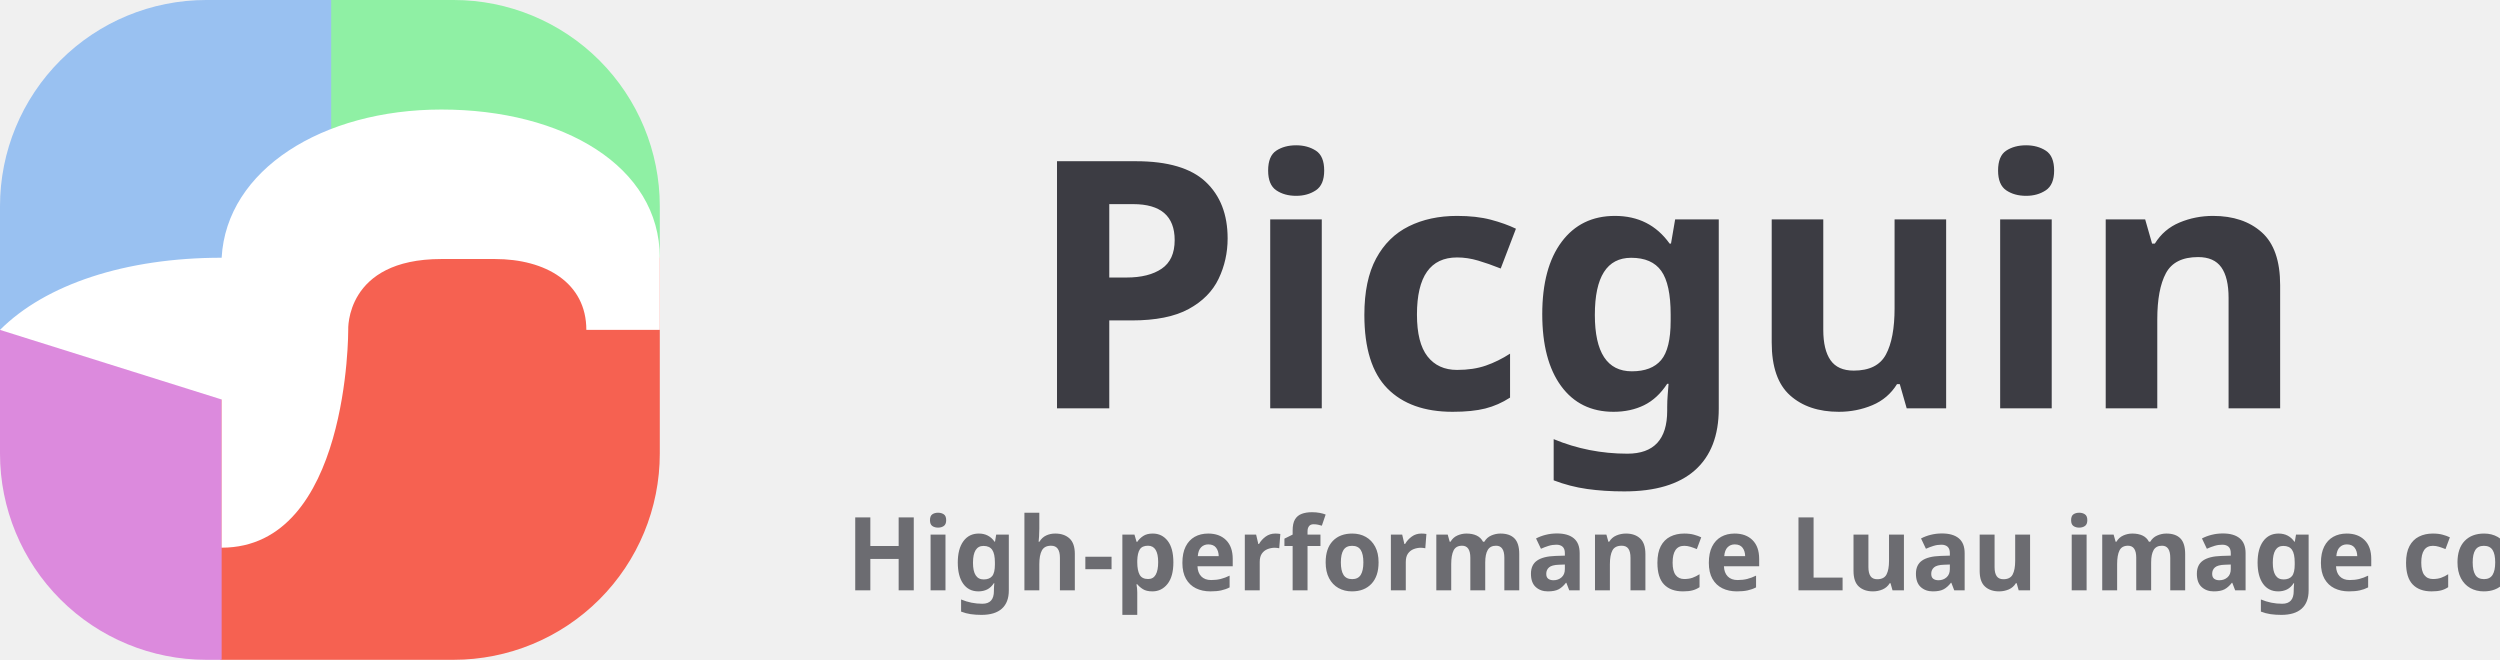
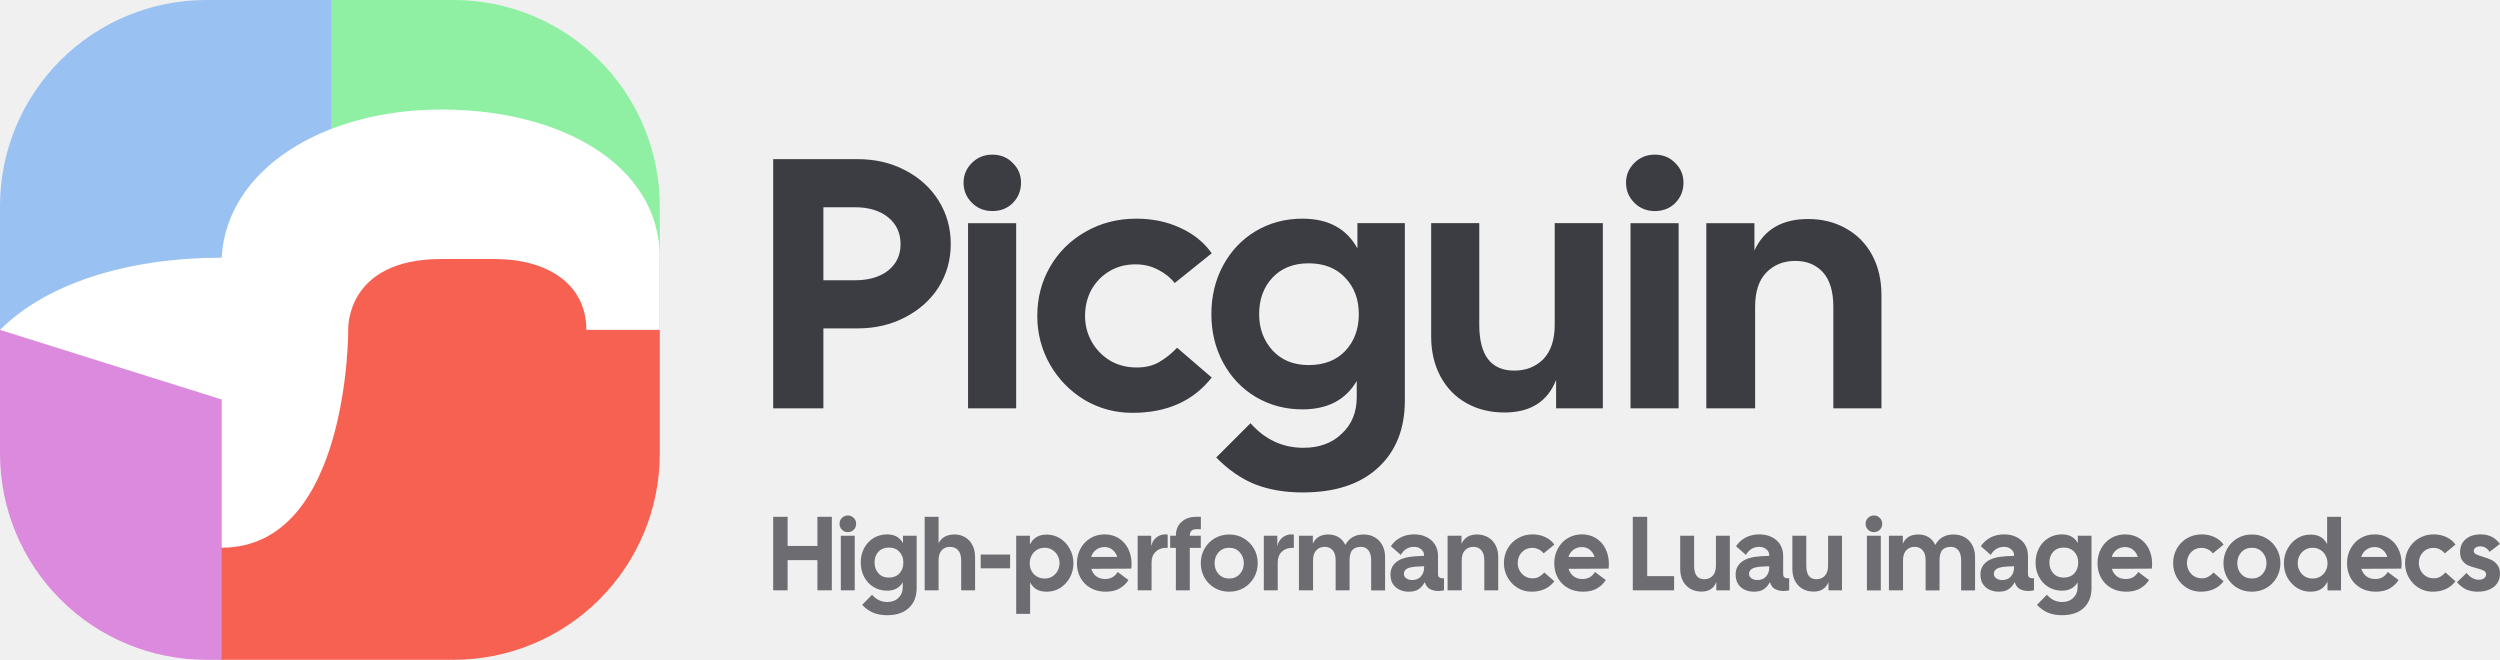
<svg xmlns="http://www.w3.org/2000/svg" width="1940" height="512" version="1.1" viewBox="0 0 1940 512" xml:space="preserve">
  <g id="logo" transform="scale(.25)" stroke-miterlimit="2" stroke-width="0">
    <g id="channels">
      <path d="m684 796v1252h724c169.74 0 332.53-67.428 452.55-187.45 120.02-120.02 187.45-282.81 187.45-452.55v-612z" fill="#f66151" style="paint-order:markers stroke fill" />
      <path d="m0 1020v388c0 169.74 67.428 332.53 187.45 452.55 120.02 120.02 282.81 187.45 452.55 187.45h48v-1028z" fill="#dc8add" style="paint-order:markers stroke fill" />
      <path d="m1024 0v800h1024v-160c0-169.74-67.428-332.53-187.45-452.55-120.02-120.02-282.81-187.45-452.55-187.45z" fill="#8ff0a4" style="paint-order:markers stroke fill" />
      <path d="m 0,640 v 384 H 1028 V 0 H 640 C 470.26,0 307.47,67.428 187.45,187.45 67.43,307.47 0,470.26 0,640 Z" fill="#99c1f1" style="paint-order:markers stroke fill" />
    </g>
    <path id="icon" d="m1370 340c-368.6 0-667.09 186.39-682 460-298.48 0-546.69 82.692-688 224l688 216v460c396.37 0 392.89-676 392.89-676s-10.426-220 289.11-220h166c157.58 0 284 73.647 284 220h228v-224c0-283.65-299.8-460-678-460z" fill="#fff" style="paint-order:markers stroke fill" />
  </g>
-   <text id="tagline" transform="scale(.98964 1.0105)" x="602.358" y="453.359" direction="rtl" fill="#3c3c43" fill-opacity=".733" font-family="'Cal Sans'" font-size="78.449px" font-weight="bold" stroke-linecap="round" stroke-linejoin="round" stroke-miterlimit="2" stroke-width="0" text-align="end" text-anchor="end" style="font-feature-settings:'ss03';font-variant-caps:normal;font-variant-east-asian:normal;font-variant-ligatures:normal;font-variant-numeric:normal;paint-order:markers stroke fill" xml:space="preserve">
-     <tspan x="602.358" y="453.359" fill="#3c3c43" fill-opacity=".733" font-family="'Cal Sans'" font-size="78.449px" font-weight="bold" stroke-width="0" style="font-feature-settings:'ss03';font-variant-caps:normal;font-variant-east-asian:normal;font-variant-ligatures:normal;font-variant-numeric:normal">High-performance Luau image codecs</tspan>
-   </text>
-   <text id="title" x="586.571" y="316.871" direction="rtl" fill="#3c3c43" font-family="'Cal Sans'" font-size="268.58px" font-weight="bold" stroke-linecap="round" stroke-linejoin="round" stroke-miterlimit="2" stroke-width="0" text-align="end" text-anchor="end" style="font-feature-settings:'ss03';font-variant-caps:normal;font-variant-east-asian:normal;font-variant-ligatures:normal;font-variant-numeric:normal;paint-order:markers stroke fill" xml:space="preserve">
-     <tspan x="586.571" y="316.871" fill="#3c3c43" stroke-width="0">Picguin</tspan>
-   </text>
+   <path id="tagline" transform="scale(.98964 1.0105)" d="m606.28 396.88h11.297v22.358h23.378v-22.358h11.297v56.483h-11.297v-23.221h-23.378v23.221h-11.297zm53.031 14.513h10.904v41.97h-10.904zm5.491-2.746q-2.746 0-4.628-1.883t-1.883-4.55q0-2.589 1.883-4.472 1.883-1.883 4.628-1.883 2.824 0 4.628 1.883 1.883 1.804 1.883 4.472 0 2.746-1.883 4.628-1.804 1.804-4.628 1.804zm30.83 63.779q-6.197 0-10.904-1.883-4.628-1.883-8.708-6.041l7.766-7.766q4.942 5.57 12.003 5.57 5.413 0 8.708-3.216 3.373-3.138 3.373-8.237v-3.687q-3.765 6.433-12.316 6.433-5.805 0-10.591-2.824-4.707-2.824-7.374-7.766-2.667-4.942-2.667-10.983 0-6.119 2.667-11.061t7.374-7.766q4.785-2.824 10.591-2.824 8.786 0 12.473 6.747v-5.727h10.747v40.166q0 9.728-6.119 15.298-6.041 5.57-17.023 5.57zm1.334-28.869q5.256 0 8.316-3.216 3.059-3.295 3.059-8.316t-3.059-8.237q-3.059-3.295-8.316-3.295-5.178 0-8.237 3.295-2.981 3.216-2.981 8.237 0 4.864 3.059 8.237 3.059 3.295 8.159 3.295zm28.085-46.677h10.904v20.318q3.452-6.747 12.63-6.747 4.55 0 8.159 2.118 3.687 2.118 5.727 6.041 2.118 3.922 2.118 9.1v25.653h-10.904v-22.985q0-5.256-2.432-7.845-2.353-2.589-6.59-2.589-3.765 0-6.276 2.667-2.432 2.589-2.432 7.766v22.985h-10.904zm43.931 28.948h23.064v10.591h-23.064zm27.849-14.435h10.747v6.825q1.804-3.687 4.942-5.648 3.216-2.04 8.394-2.04 5.648 0 10.434 2.981 4.785 2.981 7.531 8.08 2.824 5.021 2.824 10.983t-2.824 10.983q-2.746 4.942-7.531 7.923-4.785 2.903-10.434 2.903-5.021 0-8.159-1.804-3.138-1.883-5.021-5.335v24.162h-10.904zm22.358 32.87q3.373 0 5.962-1.569 2.667-1.647 4.158-4.315 1.49-2.746 1.49-5.884 0-3.216-1.49-5.884-1.49-2.746-4.158-4.315-2.589-1.647-5.962-1.647-3.53 0-6.197 1.647-2.667 1.647-4.158 4.393-1.412 2.667-1.412 5.884t1.412 5.884q1.49 2.667 4.158 4.236 2.667 1.569 6.197 1.569zm47.775 10.12q-6.668 0-11.767-2.824t-7.923-7.766q-2.824-5.021-2.824-11.218 0-6.276 2.824-11.297 2.824-5.099 7.766-8.002 4.942-2.903 11.061-2.903 6.354 0 11.14 2.981 4.864 2.981 7.453 8.159t2.589 11.532q0 1.804-0.235 3.609l-31.38 0.157q1.255 3.765 4.001 5.805 2.824 2.04 6.904 2.04 3.216 0 5.648-1.334t4.158-4.079l8.473 6.197q-2.432 3.844-6.904 6.433-4.393 2.51-10.983 2.51zm9.1-26.673q-1.02-3.295-3.609-5.413-2.589-2.197-6.354-2.197-3.765 0-6.668 2.118-2.824 2.118-3.844 5.491zm16.004-16.317h10.591v8.159q0.941-4.393 4.001-6.747 3.138-2.432 6.982-2.432 0.706 0 1.961 0.157v10.198h-1.49q-4.864 0-8.002 3.059-3.138 2.981-3.138 8.159v21.417h-10.904zm29.967 0q0-6.59 4.315-10.512 4.393-4.001 11.61-4.001h3.687v9.492h-3.687q-2.432 0-3.766 1.334-1.255 1.255-1.255 3.687h8.629v9.335h-8.629v32.635h-10.904v-32.635h-4.472v-9.335zm41.813 42.99q-6.354 0-11.454-2.903-5.099-2.981-8.002-8.002-2.824-5.021-2.824-10.983t2.824-10.983q2.903-5.099 8.002-8.08 5.099-2.981 11.454-2.981 6.354 0 11.454 2.981 5.099 2.981 8.002 8.002 2.903 5.021 2.903 11.061 0 5.962-2.903 10.983-2.903 5.021-8.002 8.002-5.099 2.903-11.454 2.903zm0-10.12q5.099 0 8.237-3.373 3.216-3.373 3.216-8.394 0-5.021-3.216-8.394-3.138-3.452-8.237-3.452-5.099 0-8.316 3.452-3.138 3.373-3.138 8.394 0 5.021 3.138 8.394 3.216 3.373 8.316 3.373zm27.143-32.87h10.591v8.159q0.941-4.393 4.001-6.747 3.138-2.432 6.982-2.432 0.706 0 1.961 0.157v10.198h-1.491q-4.864 0-8.002 3.059-3.138 2.981-3.138 8.159v21.417h-10.904zm27.535 0h10.904v6.119q3.295-7.06 12.003-7.06 9.414 0 13.493 8.002 2.196-4.001 5.727-5.962 3.53-2.04 8.629-2.04 4.864 0 8.629 2.118 3.844 2.118 5.962 6.041 2.197 3.922 2.197 9.1v25.653h-10.904v-22.985q0-5.256-2.197-7.845t-5.805-2.589q-4.393 0-6.668 2.353-2.275 2.353-2.275 8.08v22.985h-10.904v-22.985q0-5.256-2.353-7.845-2.353-2.589-6.276-2.589-4.001 0-6.59 2.667-2.51 2.589-2.51 7.766v22.985h-11.061zm86.137 42.99q-3.765 0-7.06-1.412-3.295-1.49-5.335-4.393-1.961-2.981-1.961-7.374 0-6.197 4.864-9.806 4.864-3.687 14.984-4.236l6.511-0.314v-0.471q0-2.746-2.275-4.55-2.197-1.883-5.492-1.883-6.904 0-10.512 6.197l-7.766-6.668q2.903-4.315 7.531-6.668 4.628-2.432 10.747-2.432 5.413 0 9.649 2.04 4.315 2.04 6.668 5.805t2.353 8.629v14.042q0 1.726 1.02 2.51 1.02 0.706 2.432 0.706 0.471 0 1.255-0.157v9.414q-2.824 0.471-4.472 0.471-3.844 0-6.747-1.569-2.824-1.647-3.844-5.256-2.118 3.765-5.021 5.57-2.824 1.804-7.531 1.804zm2.589-8.943q4.472 0 6.904-2.746 2.51-2.746 2.51-6.982v-0.863l-5.727 0.235q-5.491 0.314-7.845 1.726-2.275 1.334-2.275 3.922 0 2.118 1.961 3.452 2.04 1.255 4.472 1.255zm27.849-34.047h10.904v6.197q3.295-7.139 12.16-7.139 4.785 0 8.551 2.118 3.844 2.118 5.962 6.041t2.118 9.1v25.653h-10.904v-22.985q0-5.256-2.353-7.845-2.353-2.589-6.276-2.589-4.001 0-6.59 2.667-2.51 2.589-2.51 7.766v22.985h-11.061zm65.74 42.99q-5.884 0-10.826-2.903-4.942-2.981-7.845-8.002-2.903-5.099-2.903-11.061 0-6.119 2.903-11.14 2.903-5.021 8.002-7.923 5.178-2.981 11.532-2.981 5.57 0 10.042 2.118 4.472 2.04 7.06 5.727l-8.394 6.747q-1.49-1.883-3.844-3.059-2.275-1.177-5.021-1.177-3.373 0-5.962 1.569-2.589 1.569-4.079 4.236-1.412 2.667-1.412 5.884 0 3.138 1.49 5.805 1.491 2.667 4.158 4.315 2.667 1.569 6.041 1.569 2.903 0 5.021-1.177 2.197-1.255 4.158-3.295l7.845 6.747q-6.276 8.002-17.965 8.002zm40.401 0q-6.668 0-11.767-2.824-5.099-2.824-7.923-7.766-2.824-5.021-2.824-11.218 0-6.276 2.824-11.297 2.824-5.099 7.766-8.002 4.942-2.903 11.061-2.903 6.354 0 11.14 2.981 4.864 2.981 7.453 8.159t2.589 11.532q0 1.804-0.235 3.609l-31.38 0.157q1.255 3.765 4.001 5.805 2.824 2.04 6.904 2.04 3.216 0 5.648-1.334 2.432-1.334 4.158-4.079l8.473 6.197q-2.432 3.844-6.904 6.433-4.393 2.51-10.983 2.51zm9.1-26.673q-1.02-3.295-3.609-5.413-2.589-2.197-6.354-2.197-3.765 0-6.668 2.118-2.824 2.118-3.844 5.491zm29.968-30.83h11.297v45.579h21.103v10.904h-32.399zm53.816 57.425q-4.864 0-8.629-2.118-3.766-2.118-5.884-6.041t-2.118-9.1v-25.653h10.904v22.985q0 10.434 7.923 10.434 4.001 0 6.59-2.589 2.589-2.667 2.589-7.845v-22.985h10.904v41.97h-10.591v-6.433q-2.903 7.374-11.689 7.374zm41.186 0.078q-3.766 0-7.06-1.412-3.295-1.49-5.335-4.393-1.961-2.981-1.961-7.374 0-6.197 4.864-9.806 4.864-3.687 14.984-4.236l6.511-0.314v-0.471q0-2.746-2.275-4.55-2.196-1.883-5.491-1.883-6.904 0-10.512 6.197l-7.766-6.668q2.903-4.315 7.531-6.668 4.628-2.432 10.748-2.432 5.413 0 9.649 2.04 4.315 2.04 6.668 5.805 2.353 3.765 2.353 8.629v14.042q0 1.726 1.02 2.51 1.02 0.706 2.432 0.706 0.471 0 1.255-0.157v9.414q-2.824 0.471-4.471 0.471-3.844 0-6.747-1.569-2.824-1.647-3.844-5.256-2.118 3.765-5.021 5.57-2.824 1.804-7.531 1.804zm2.589-8.943q4.472 0 6.904-2.746 2.51-2.746 2.51-6.982v-0.863l-5.727 0.235q-5.491 0.314-7.845 1.726-2.275 1.334-2.275 3.922 0 2.118 1.961 3.452 2.04 1.255 4.472 1.255zm44.167 8.865q-4.864 0-8.629-2.118-3.766-2.118-5.884-6.041t-2.118-9.1v-25.653h10.904v22.985q0 10.434 7.923 10.434 4.001 0 6.59-2.589 2.589-2.667 2.589-7.845v-22.985h10.904v41.97h-10.591v-6.433q-2.903 7.374-11.689 7.374zm41.813-42.911h10.904v41.97h-10.904zm5.492-2.746q-2.746 0-4.628-1.883t-1.883-4.55q0-2.589 1.883-4.472 1.883-1.883 4.628-1.883 2.824 0 4.628 1.883 1.883 1.804 1.883 4.472 0 2.746-1.883 4.628-1.804 1.804-4.628 1.804zm11.767 2.746h10.904v6.119q3.295-7.06 12.003-7.06 9.414 0 13.493 8.002 2.197-4.001 5.727-5.962 3.53-2.04 8.629-2.04 4.864 0 8.629 2.118 3.844 2.118 5.962 6.041 2.197 3.922 2.197 9.1v25.653h-10.904v-22.985q0-5.256-2.196-7.845-2.197-2.589-5.805-2.589-4.393 0-6.668 2.353t-2.275 8.08v22.985h-10.904v-22.985q0-5.256-2.353-7.845-2.353-2.589-6.276-2.589-4.001 0-6.59 2.667-2.51 2.589-2.51 7.766v22.985h-11.061zm86.137 42.99q-3.765 0-7.06-1.412-3.295-1.49-5.335-4.393-1.961-2.981-1.961-7.374 0-6.197 4.864-9.806 4.864-3.687 14.984-4.236l6.511-0.314v-0.471q0-2.746-2.275-4.55-2.197-1.883-5.492-1.883-6.904 0-10.512 6.197l-7.766-6.668q2.903-4.315 7.531-6.668 4.628-2.432 10.747-2.432 5.413 0 9.649 2.04 4.315 2.04 6.668 5.805t2.353 8.629v14.042q0 1.726 1.02 2.51 1.02 0.706 2.432 0.706 0.471 0 1.255-0.157v9.414q-2.824 0.471-4.472 0.471-3.844 0-6.747-1.569-2.824-1.647-3.844-5.256-2.118 3.765-5.021 5.57-2.824 1.804-7.531 1.804zm2.589-8.943q4.472 0 6.904-2.746 2.51-2.746 2.51-6.982v-0.863l-5.727 0.235q-5.491 0.314-7.845 1.726-2.275 1.334-2.275 3.922 0 2.118 1.961 3.452 2.04 1.255 4.472 1.255zm46.991 26.986q-6.197 0-10.904-1.883-4.628-1.883-8.708-6.041l7.766-7.766q4.942 5.57 12.003 5.57 5.413 0 8.708-3.216 3.373-3.138 3.373-8.237v-3.687q-3.766 6.433-12.316 6.433-5.805 0-10.591-2.824-4.707-2.824-7.374-7.766-2.667-4.942-2.667-10.983 0-6.119 2.667-11.061 2.667-4.942 7.374-7.766 4.785-2.824 10.591-2.824 8.786 0 12.473 6.747v-5.727h10.748v40.166q0 9.728-6.119 15.298-6.041 5.57-17.023 5.57zm1.334-28.869q5.256 0 8.316-3.216 3.059-3.295 3.059-8.316t-3.059-8.237q-3.059-3.295-8.316-3.295-5.178 0-8.237 3.295-2.981 3.216-2.981 8.237 0 4.864 3.059 8.237 3.059 3.295 8.159 3.295zm49.03 10.826q-6.668 0-11.767-2.824-5.099-2.824-7.923-7.766-2.824-5.021-2.824-11.218 0-6.276 2.824-11.297 2.824-5.099 7.766-8.002 4.942-2.903 11.061-2.903 6.354 0 11.14 2.981 4.864 2.981 7.453 8.159t2.589 11.532q0 1.804-0.235 3.609l-31.38 0.157q1.255 3.765 4.001 5.805 2.824 2.04 6.904 2.04 3.216 0 5.648-1.334t4.158-4.079l8.473 6.197q-2.432 3.844-6.904 6.433-4.393 2.51-10.983 2.51zm9.1-26.673q-1.02-3.295-3.609-5.413-2.589-2.197-6.354-2.197-3.765 0-6.668 2.118-2.824 2.118-3.844 5.491zm49.266 26.673q-5.884 0-10.826-2.903-4.942-2.981-7.845-8.002-2.903-5.099-2.903-11.061 0-6.119 2.903-11.14 2.903-5.021 8.002-7.923 5.178-2.981 11.532-2.981 5.57 0 10.042 2.118 4.472 2.04 7.06 5.727l-8.394 6.747q-1.49-1.883-3.844-3.059-2.275-1.177-5.021-1.177-3.373 0-5.962 1.569-2.589 1.569-4.079 4.236-1.412 2.667-1.412 5.884 0 3.138 1.49 5.805 1.491 2.667 4.158 4.315 2.667 1.569 6.041 1.569 2.903 0 5.021-1.177 2.197-1.255 4.158-3.295l7.845 6.747q-6.276 8.002-17.965 8.002zm40.166 0q-6.354 0-11.454-2.903-5.099-2.981-8.002-8.002-2.824-5.021-2.824-10.983t2.824-10.983q2.903-5.099 8.002-8.08 5.099-2.981 11.454-2.981 6.354 0 11.454 2.981 5.099 2.981 8.002 8.002 2.903 5.021 2.903 11.061 0 5.962-2.903 10.983-2.903 5.021-8.002 8.002-5.099 2.903-11.454 2.903zm0-10.12q5.099 0 8.237-3.373 3.216-3.373 3.216-8.394 0-5.021-3.216-8.394-3.138-3.452-8.237-3.452t-8.316 3.452q-3.138 3.373-3.138 8.394 0 5.021 3.138 8.394 3.216 3.373 8.316 3.373zm45.814 10.12q-5.648 0-10.434-2.903-4.707-2.981-7.531-7.923-2.746-5.021-2.746-10.983t2.746-10.983q2.824-5.099 7.531-8.08 4.785-2.981 10.434-2.981 5.099 0 8.237 1.883 3.138 1.883 4.942 5.491v-21.024h10.904v56.483h-10.591v-6.825q-1.804 3.765-5.021 5.805-3.138 2.04-8.472 2.04zm1.726-10.12q3.53 0 6.197-1.569 2.667-1.569 4.079-4.236 1.491-2.667 1.491-5.884t-1.491-5.884q-1.412-2.746-4.079-4.393-2.667-1.647-6.197-1.647-3.373 0-6.04 1.647-2.589 1.569-4.079 4.315-1.491 2.667-1.491 5.884 0 3.138 1.491 5.884 1.49 2.667 4.079 4.315 2.667 1.569 6.04 1.569zm49.58 10.12q-6.668 0-11.767-2.824t-7.923-7.766q-2.824-5.021-2.824-11.218 0-6.276 2.824-11.297 2.824-5.099 7.766-8.002 4.942-2.903 11.061-2.903 6.354 0 11.14 2.981 4.864 2.981 7.453 8.159 2.589 5.178 2.589 11.532 0 1.804-0.235 3.609l-31.38 0.157q1.255 3.765 4.001 5.805 2.824 2.04 6.904 2.04 3.216 0 5.648-1.334t4.158-4.079l8.472 6.197q-2.432 3.844-6.904 6.433-4.393 2.51-10.983 2.51zm9.1-26.673q-1.02-3.295-3.609-5.413-2.589-2.197-6.354-2.197-3.766 0-6.668 2.118-2.824 2.118-3.844 5.491zm35.459 26.673q-5.884 0-10.826-2.903-4.942-2.981-7.845-8.002-2.903-5.099-2.903-11.061 0-6.119 2.903-11.14 2.903-5.021 8.002-7.923 5.178-2.981 11.532-2.981 5.57 0 10.041 2.118 4.472 2.04 7.06 5.727l-8.394 6.747q-1.49-1.883-3.844-3.059-2.275-1.177-5.021-1.177-3.373 0-5.962 1.569-2.589 1.569-4.079 4.236-1.412 2.667-1.412 5.884 0 3.138 1.49 5.805 1.49 2.667 4.158 4.315 2.667 1.569 6.04 1.569 2.903 0 5.021-1.177 2.196-1.255 4.158-3.295l7.845 6.747q-6.276 8.002-17.965 8.002zm35.38 0q-4.864 0-8.865-1.647-3.922-1.726-7.374-5.648l7.531-7.06q2.04 2.51 4.471 3.844 2.432 1.334 5.021 1.334t4.158-1.098q1.647-1.177 1.647-2.981 0-1.961-1.804-2.903-1.726-0.941-5.57-1.883-4.001-1.02-6.668-2.118-2.589-1.177-4.471-3.609-1.883-2.432-1.883-6.59 0-6.197 4.315-9.885 4.315-3.765 11.924-3.765 4.785 0 8.316 1.726 3.609 1.647 6.668 5.57l-8.08 6.119q-1.49-2.275-3.295-3.216-1.726-1.02-4.001-1.02-2.353 0-3.765 1.02-1.334 1.02-1.334 2.51 0 1.569 1.647 2.51 1.647 0.863 5.256 1.883 4.236 1.255 6.904 2.51 2.746 1.255 4.707 3.844 2.04 2.589 2.04 6.747 0 4.079-2.118 7.217-2.118 3.138-6.119 4.864-3.922 1.726-9.257 1.726z" direction="rtl" fill="#3c3c43" fill-opacity=".733" stroke-miterlimit="2" stroke-width="0" style="font-feature-settings:'ss03';paint-order:markers stroke fill" aria-label="High-performance Luau image codecs" />
+   <path id="title" d="m600 123.49h65.534q20.412 0 36.796 8.595 16.652 8.595 26.052 23.635t9.4 33.573-9.4 33.573q-9.4 14.772-26.052 23.367-16.384 8.595-36.796 8.595h-26.59v62.042h-38.944zm63.385 94.004q16.115 0 25.784-7.52 9.669-7.789 9.669-20.412 0-13.161-9.669-20.949t-25.784-7.789h-24.441v56.671zm87.826-44.316h37.333v143.69h-37.333zm18.801-9.4q-9.4 0-15.846-6.446-6.446-6.446-6.446-15.578 0-8.863 6.446-15.309 6.446-6.446 15.846-6.446 9.669 0 15.846 6.446 6.446 6.177 6.446 15.309 0 9.4-6.446 15.846-6.177 6.177-15.846 6.177zm108.78 156.58q-20.144 0-37.064-9.938-16.921-10.206-26.858-27.395-9.938-17.458-9.938-37.87 0-20.949 9.938-38.139 9.938-17.189 27.395-27.127 17.726-10.206 39.482-10.206 19.069 0 34.378 7.252 15.309 6.983 24.172 19.606l-28.738 23.098q-5.103-6.446-13.161-10.475-7.789-4.029-17.189-4.029-11.549 0-20.412 5.372t-13.966 14.503q-4.835 9.132-4.835 20.144 0 10.743 5.103 19.875 5.103 9.132 14.235 14.772 9.132 5.372 20.681 5.372 9.938 0 17.189-4.029 7.52-4.297 14.235-11.28l26.858 23.098q-21.487 27.395-61.505 27.395zm132.14 61.774q-21.218 0-37.333-6.446-15.846-6.446-29.813-20.681l26.59-26.59q16.921 19.069 41.093 19.069 18.532 0 29.813-11.012 11.549-10.743 11.549-28.201v-12.623q-12.892 22.024-42.167 22.024-19.875 0-36.259-9.669-16.115-9.669-25.247-26.59-9.132-16.921-9.132-37.601 0-20.949 9.132-37.87 9.132-16.921 25.247-26.59 16.384-9.669 36.259-9.669 30.081 0 42.704 23.098v-19.606h36.796v137.51q0 33.304-20.949 52.373-20.681 19.069-58.282 19.069zm4.566-98.838q17.995 0 28.47-11.012 10.475-11.28 10.475-28.47t-10.475-28.201q-10.475-11.28-28.47-11.28-17.726 0-28.201 11.28-10.206 11.012-10.206 28.201 0 16.652 10.475 28.201 10.475 11.28 27.933 11.28zm152.02 36.796q-16.652 0-29.544-7.252-12.892-7.252-20.144-20.681t-7.252-31.156v-87.826h37.333v78.695q0 35.721 27.127 35.721 13.698 0 22.561-8.863 8.863-9.132 8.863-26.858v-78.695h37.333v143.69h-36.258v-22.024q-9.938 25.247-40.019 25.247zm97.764-146.91h37.333v143.69h-37.333zm18.801-9.4q-9.4 0-15.846-6.446-6.446-6.446-6.446-15.578 0-8.863 6.446-15.309 6.446-6.446 15.846-6.446 9.669 0 15.846 6.446 6.446 6.177 6.446 15.309 0 9.4-6.446 15.846-6.177 6.177-15.846 6.177zm40.019 9.4h37.333v21.218q11.28-24.441 41.63-24.441 16.384 0 29.276 7.252 13.16 7.252 20.412 20.681t7.252 31.156v87.826h-37.333v-78.695q0-17.995-8.057-26.858-8.057-8.863-21.487-8.863-13.698 0-22.561 9.132-8.595 8.863-8.595 26.59v78.695h-37.87z" direction="rtl" fill="#3c3c43" stroke-miterlimit="2" stroke-width="0" style="font-feature-settings:'ss03';paint-order:markers stroke fill" aria-label="Picguin" />
</svg>
